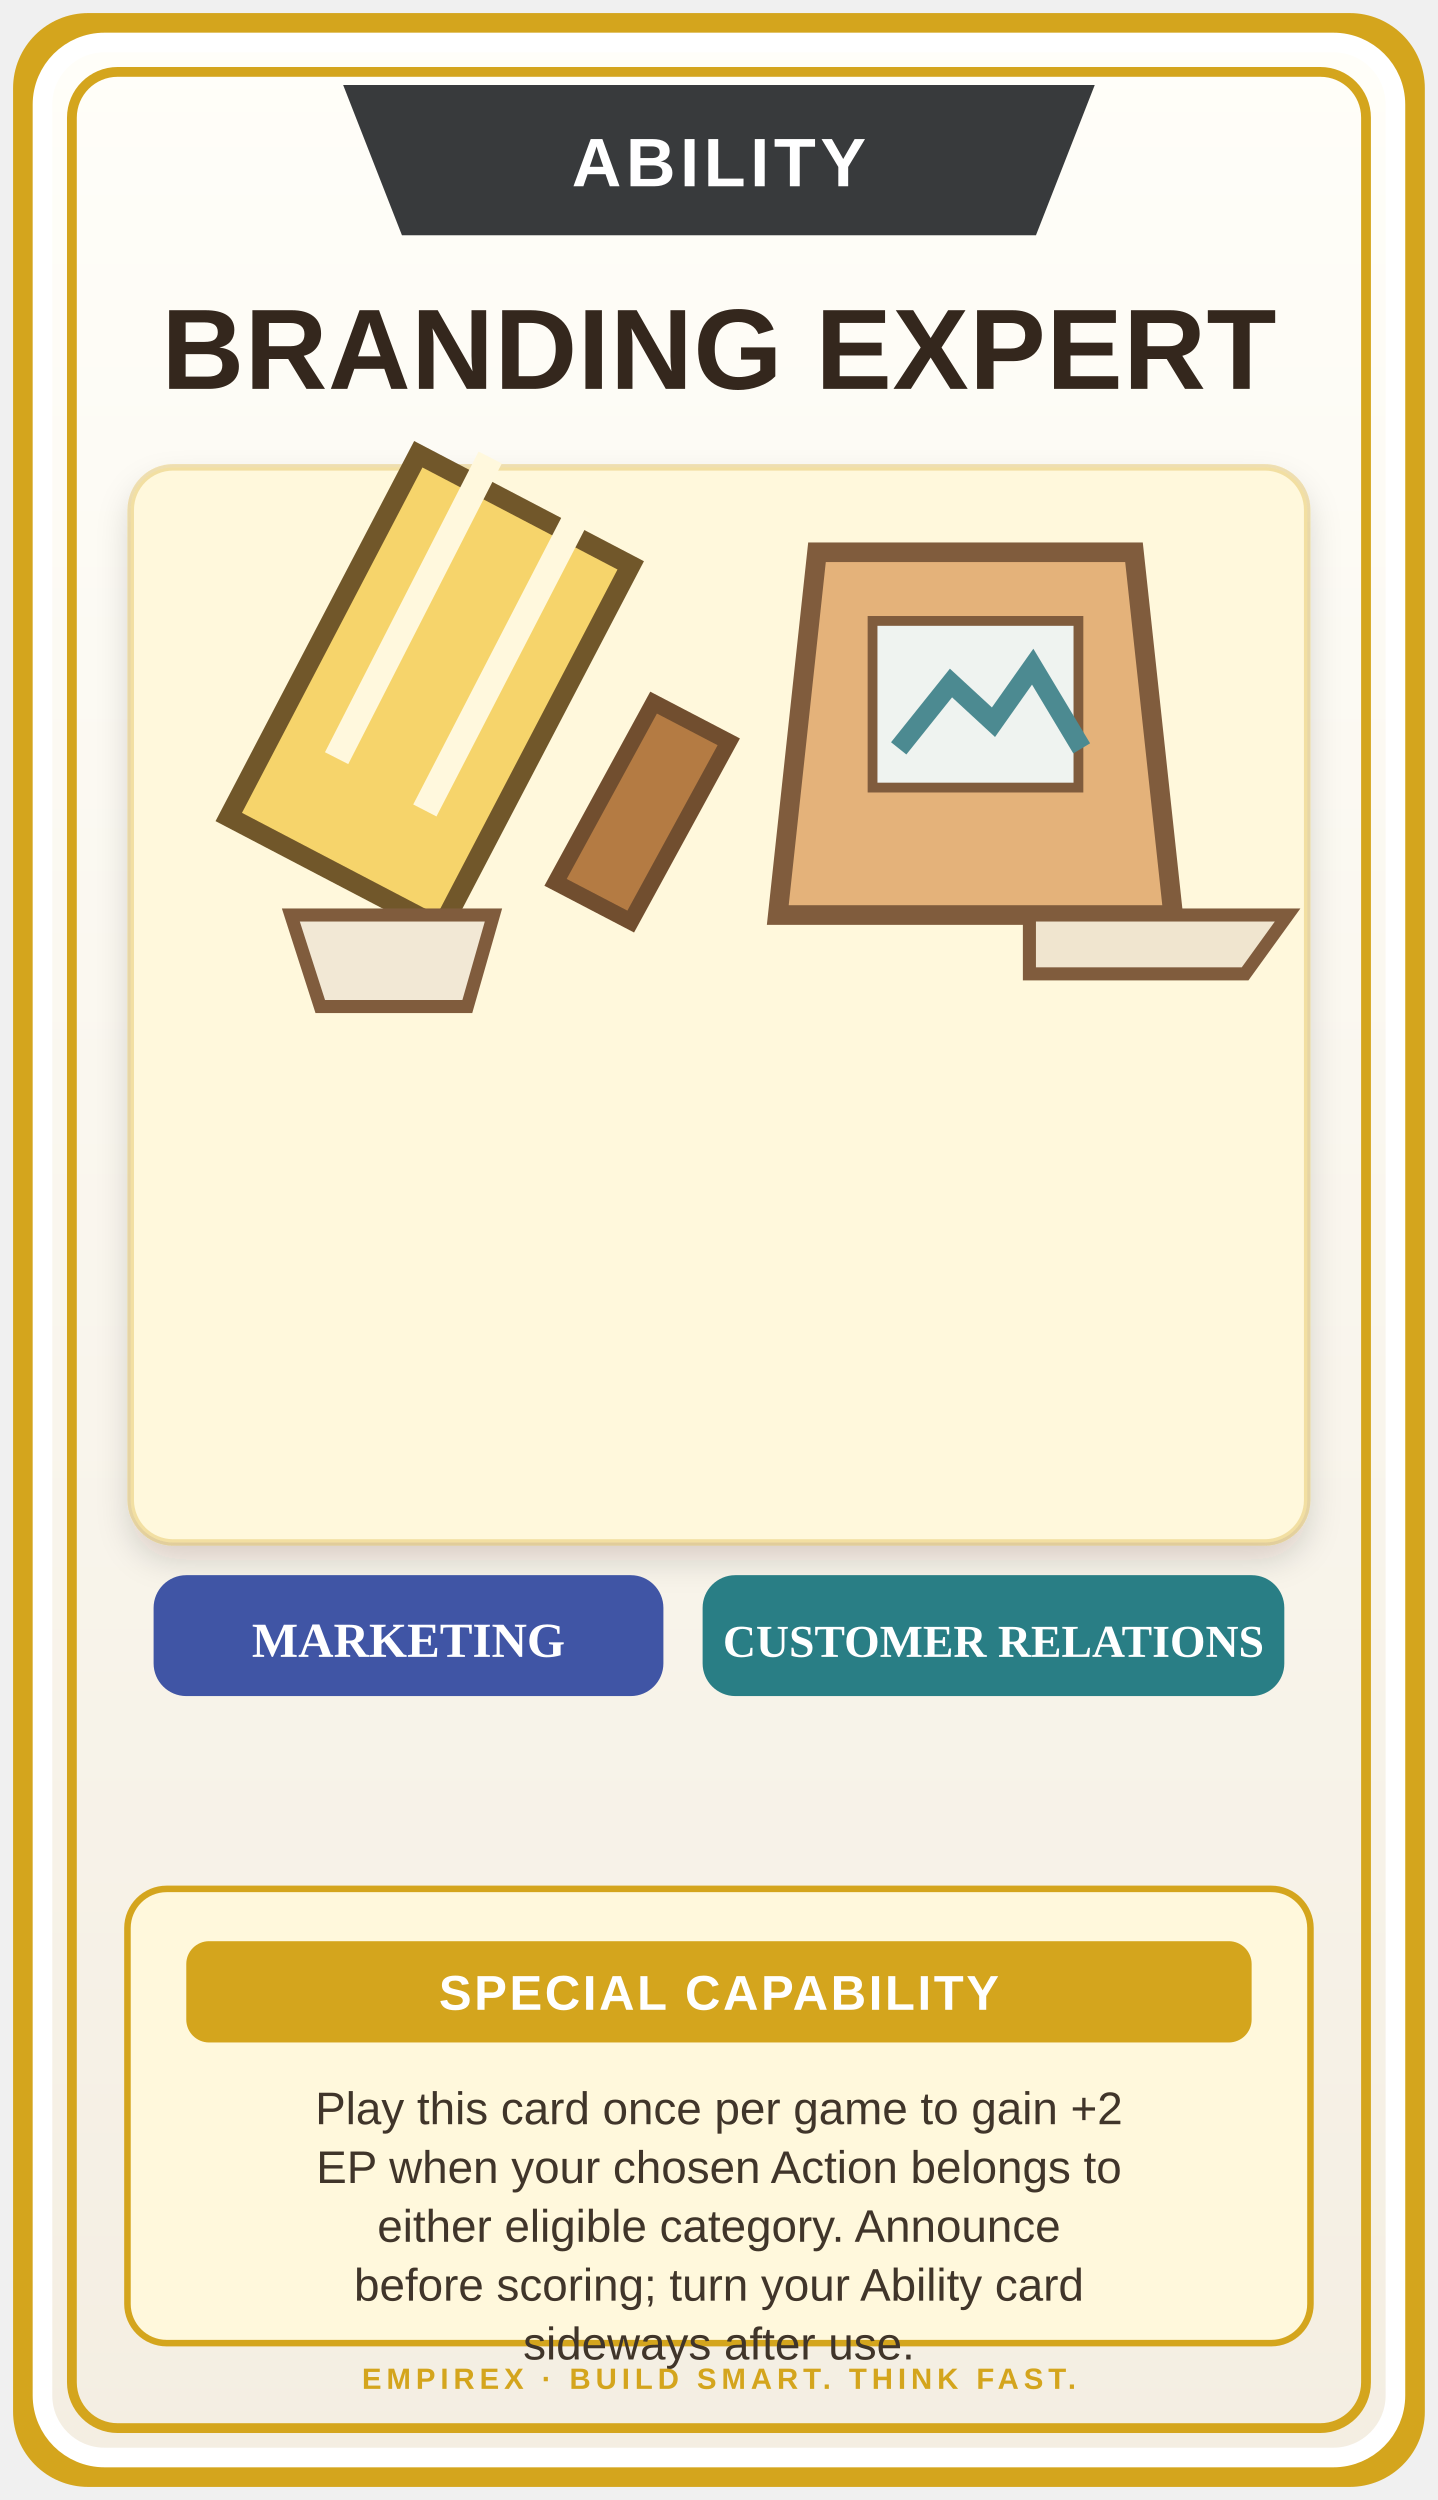
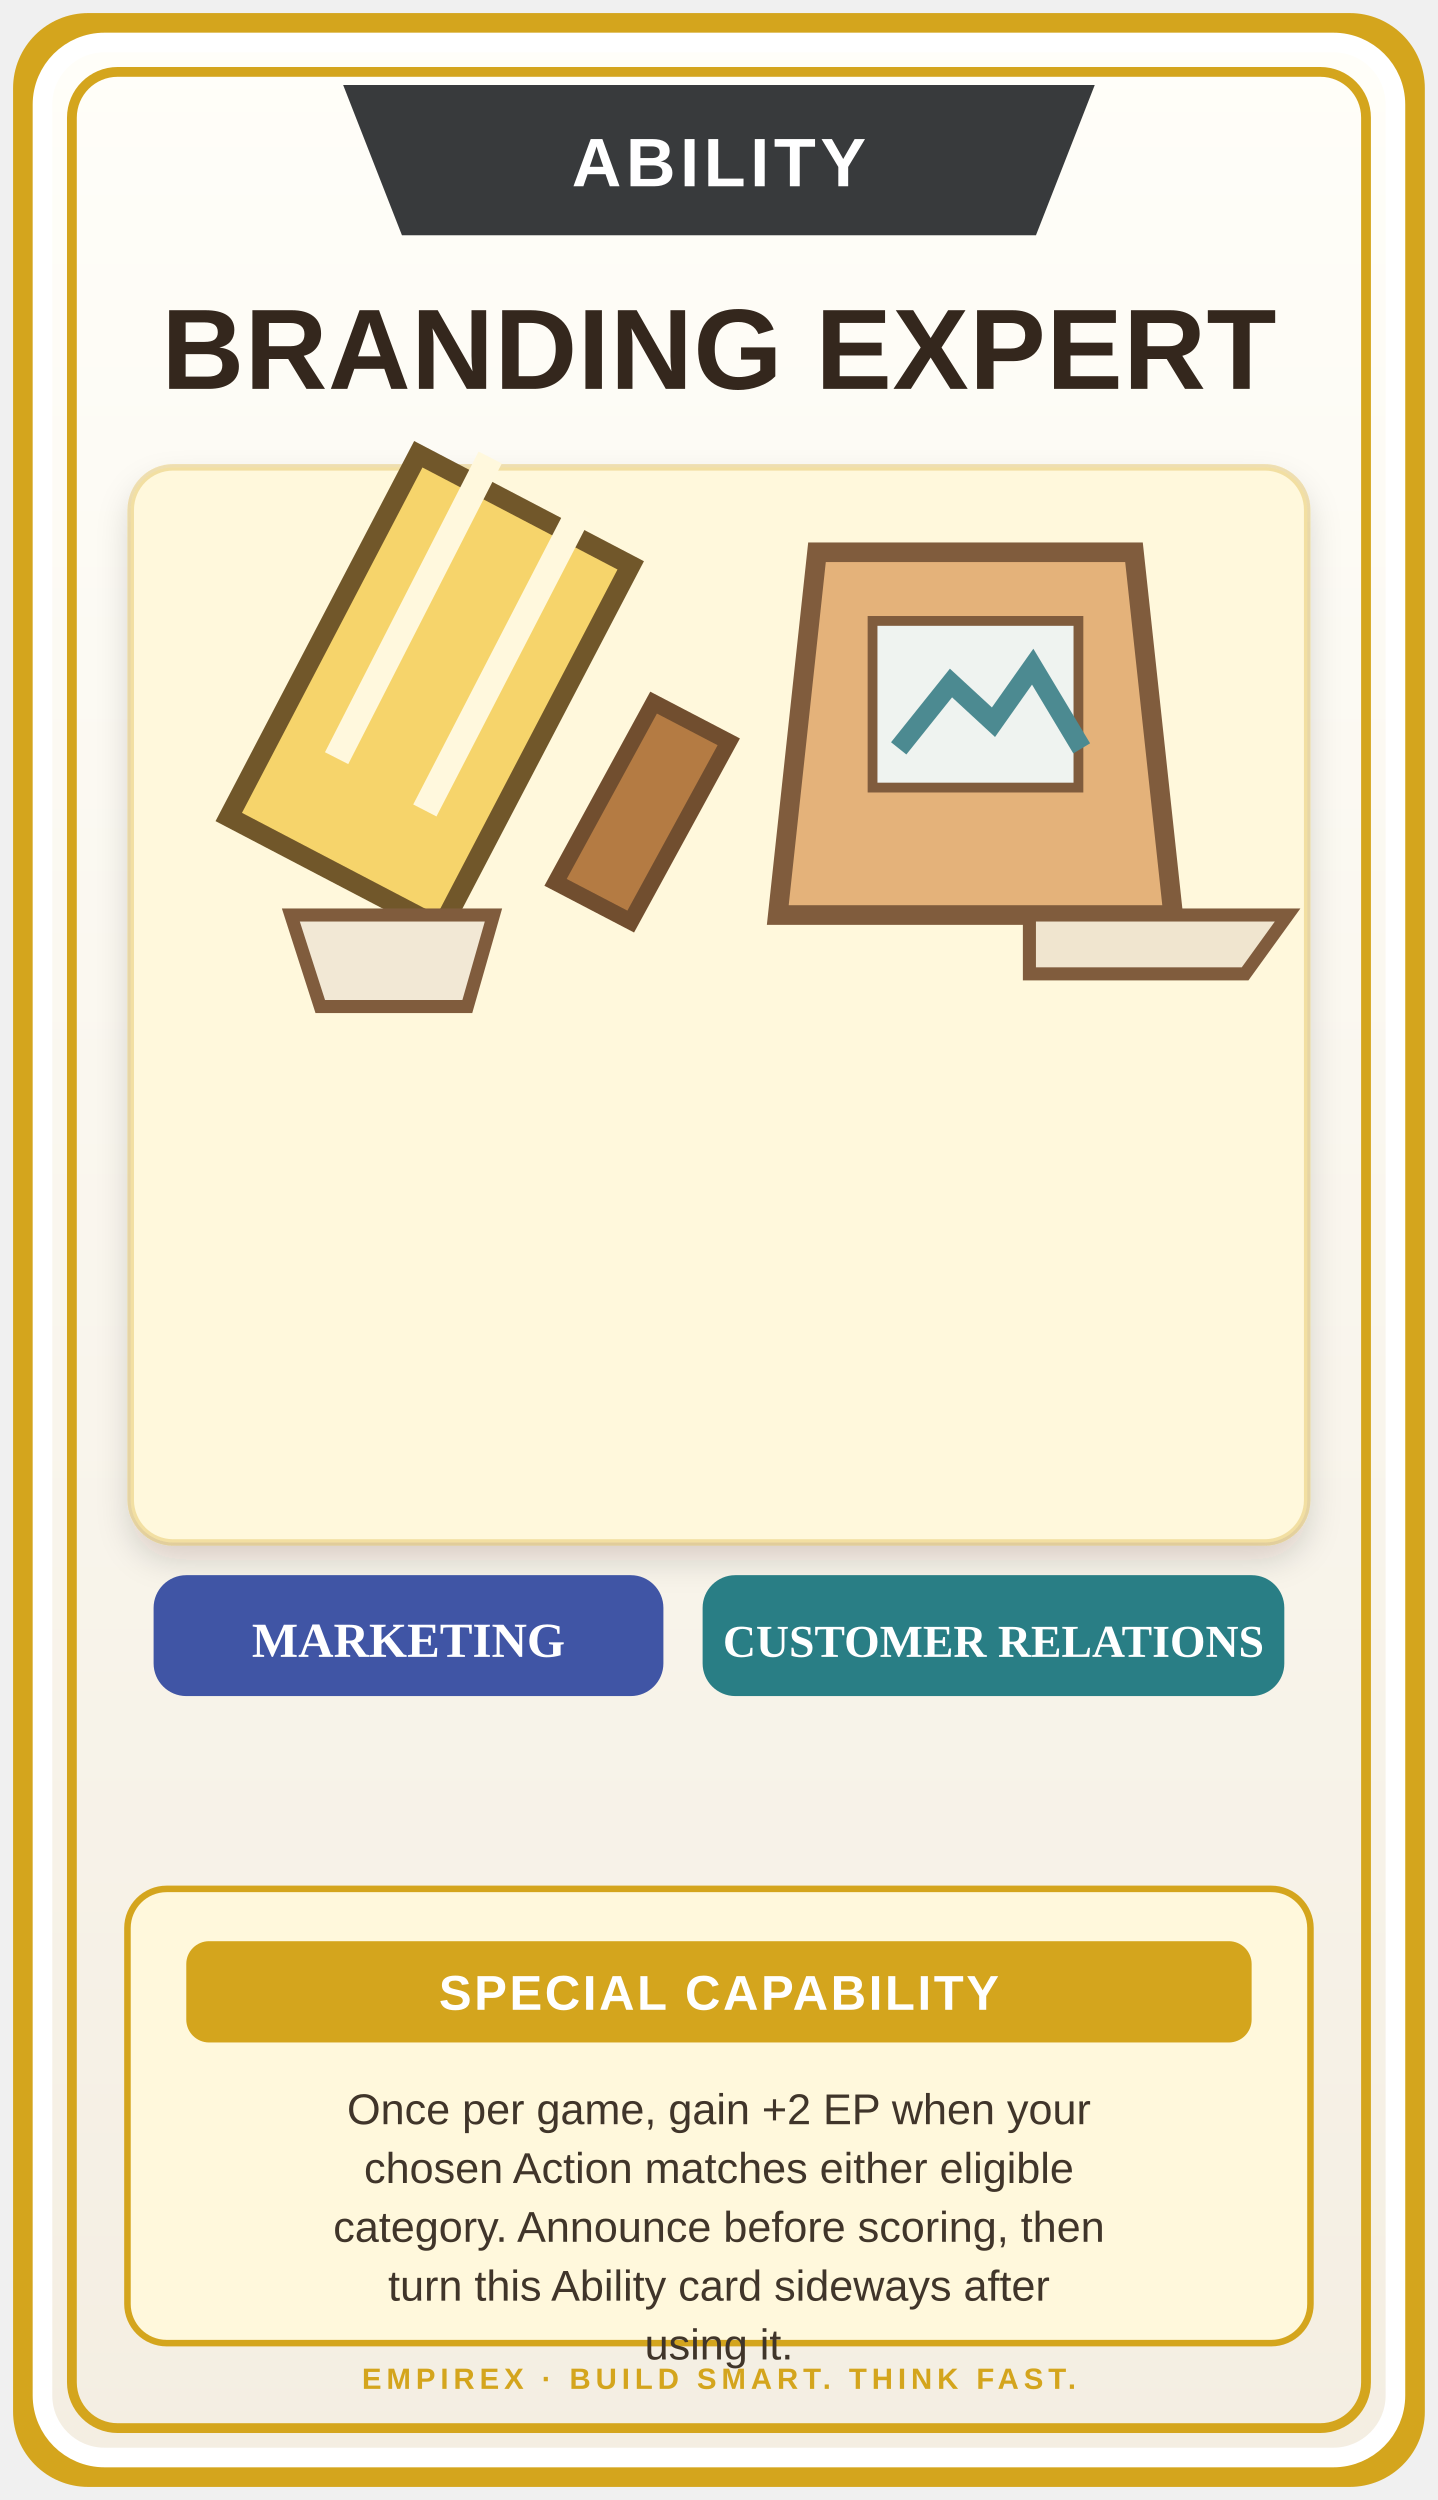
<svg xmlns="http://www.w3.org/2000/svg" width="440" height="765" viewBox="0 0 440 765" role="img" aria-label="ABILITY: BRANDING EXPERT">
  <defs>
    <linearGradient id="paper" x2="0" y2="1">
      <stop stop-color="#fffef9" />
      <stop offset="1" stop-color="#f4eee2" />
    </linearGradient>
    <filter id="shadow" x="-20%" y="-20%" width="140%" height="140%">
      <feDropShadow dx="0" dy="5" stdDeviation="5" flood-color="#24180f" flood-opacity=".16" />
    </filter>
  </defs>
  <rect x="4" y="4" width="432" height="757" rx="23" fill="#d4a51d" />
  <rect x="13" y="13" width="414" height="739" rx="19" fill="url(#paper)" stroke="#fff" stroke-width="6" />
  <rect x="22" y="22" width="396" height="721" rx="14" fill="none" stroke="#d4a51d" stroke-width="3" />
  <path d="M105 26h230l-18 46H123Z" fill="#383a3c" />
  <text x="220" y="57" text-anchor="middle" font-family="Arial,Helvetica,sans-serif" font-size="21" font-weight="800" letter-spacing="1.4" fill="#fff">ABILITY</text>
  <text x="220" y="119" text-anchor="middle" font-family="Arial,Helvetica,sans-serif" font-size="35" font-weight="900" letter-spacing=".2" fill="#34271d">BRANDING EXPERT</text>
  <rect x="40" y="143" width="360" height="329" rx="13" fill="#fff8dc" stroke="#d4a51d" stroke-opacity=".3" stroke-width="2" filter="url(#shadow)" />
  <g>
    <path d="M70 250l58-111 65 34-58 111Z" fill="#f6d46b" stroke="#71572a" stroke-width="6" />
    <path d="M103 232l47-92m-20 108 47-91" stroke="#fff8dd" stroke-width="8" />
    <path d="M170 270l30-55 23 12-30 55Z" fill="#b47b43" stroke="#714e2f" stroke-width="5" />
    <path d="M250 169h97l12 111h-121Z" fill="#e4b27a" stroke="#805c3d" stroke-width="6" />
    <path d="M267 190h63v51h-63Z" fill="#eff3f0" stroke="#805c3d" stroke-width="3" />
    <path d="M275 229l16-20 13 12 12-17 15 25" fill="none" stroke="#4c8a91" stroke-width="6" />
    <path d="M315 280h79l-13 18h-66Z" fill="#f0e5cf" stroke="#805c3d" stroke-width="4" />
    <path d="M89 280h62l-8 28H98Z" fill="#f2e8d5" stroke="#805c3d" stroke-width="4" />
  </g>
  <g>
    <rect x="47" y="482" width="156" height="37" rx="10" fill="#4055a5" />
    <text x="125" y="507" font-size="15" font-weight="700" fill="#fff" text-anchor="middle">MARKETING</text>
    <rect x="215" y="482" width="178" height="37" rx="10" fill="#297e85" />
    <text x="304" y="507" font-size="14" font-weight="700" fill="#fff" text-anchor="middle">CUSTOMER RELATIONS</text>
  </g>
  <rect x="39" y="578" width="362" height="139" rx="12" fill="#fff8dc" stroke="#d4a51d" stroke-width="2" />
  <rect x="57" y="594" width="326" height="31" rx="7" fill="#d4a51d" />
  <text x="220" y="615" text-anchor="middle" font-family="Arial,Helvetica,sans-serif" font-size="15" font-weight="800" letter-spacing=".8" fill="#fff">SPECIAL CAPABILITY</text>
-   <text x="220" y="651" text-anchor="middle" font-family="Arial,Helvetica,sans-serif" font-size="15.2" font-weight="600" fill="#3c3026" />
-   <text x="220" y="650" text-anchor="middle" font-family="Arial,Helvetica,sans-serif" font-size="14" fill="#40352a">Play this card once per game to gain +2</text>
-   <text x="220" y="668" text-anchor="middle" font-family="Arial,Helvetica,sans-serif" font-size="14" fill="#40352a">EP when your chosen Action belongs to</text>
-   <text x="220" y="686" text-anchor="middle" font-family="Arial,Helvetica,sans-serif" font-size="14" fill="#40352a">either eligible category. Announce</text>
-   <text x="220" y="704" text-anchor="middle" font-family="Arial,Helvetica,sans-serif" font-size="14" fill="#40352a">before scoring; turn your Ability card</text>
-   <text x="220" y="722" text-anchor="middle" font-family="Arial,Helvetica,sans-serif" font-size="14" fill="#40352a">sideways after use.</text>
+   <text x="220" y="650" text-anchor="middle" font-family="Arial,Helvetica,sans-serif" font-size="13.2" fill="#40352a">Once per game, gain +2 EP when your</text>
+   <text x="220" y="668" text-anchor="middle" font-family="Arial,Helvetica,sans-serif" font-size="13.2" fill="#40352a">chosen Action matches either eligible</text>
+   <text x="220" y="686" text-anchor="middle" font-family="Arial,Helvetica,sans-serif" font-size="13.2" fill="#40352a">category. Announce before scoring, then</text>
+   <text x="220" y="704" text-anchor="middle" font-family="Arial,Helvetica,sans-serif" font-size="13.2" fill="#40352a">turn this Ability card sideways after</text>
+   <text x="220" y="722" text-anchor="middle" font-family="Arial,Helvetica,sans-serif" font-size="13.2" fill="#40352a">using it.</text>
  <text x="220" y="731" text-anchor="middle" font-family="Arial,Helvetica,sans-serif" font-size="9" font-weight="700" letter-spacing="1.5" fill="#d4a51d">EMPIREX · BUILD SMART. THINK FAST.</text>
</svg>
